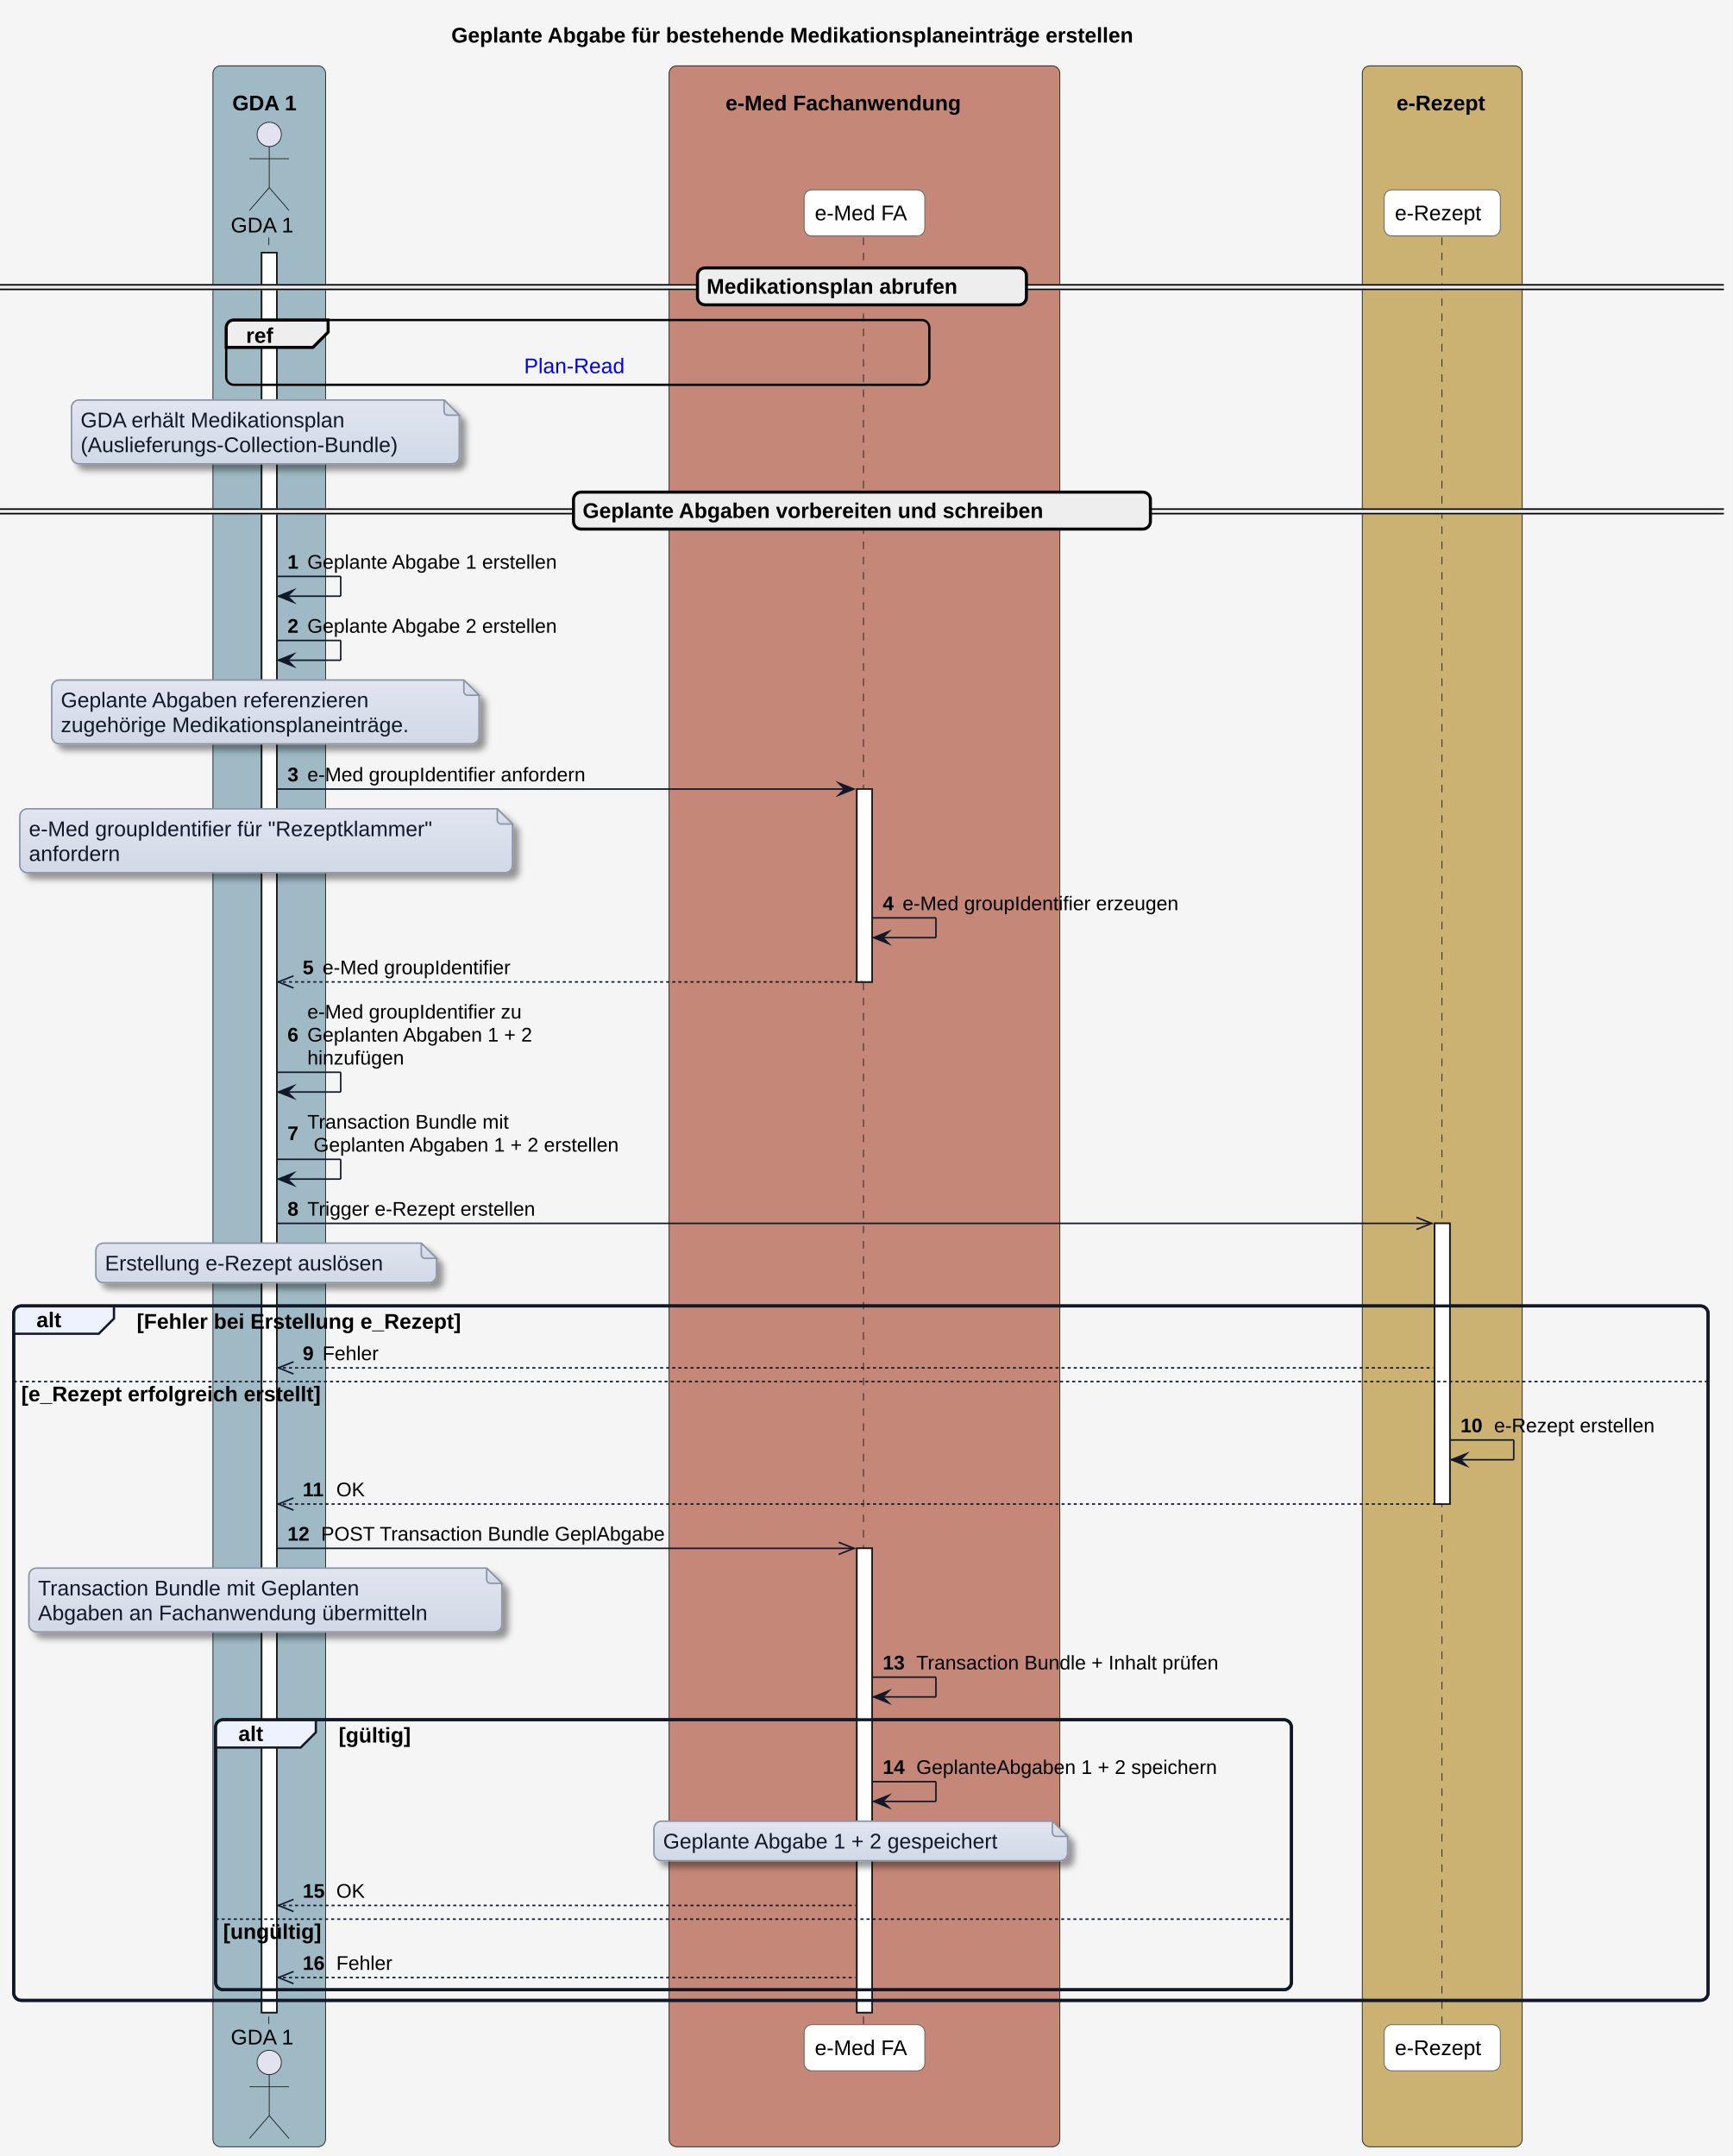
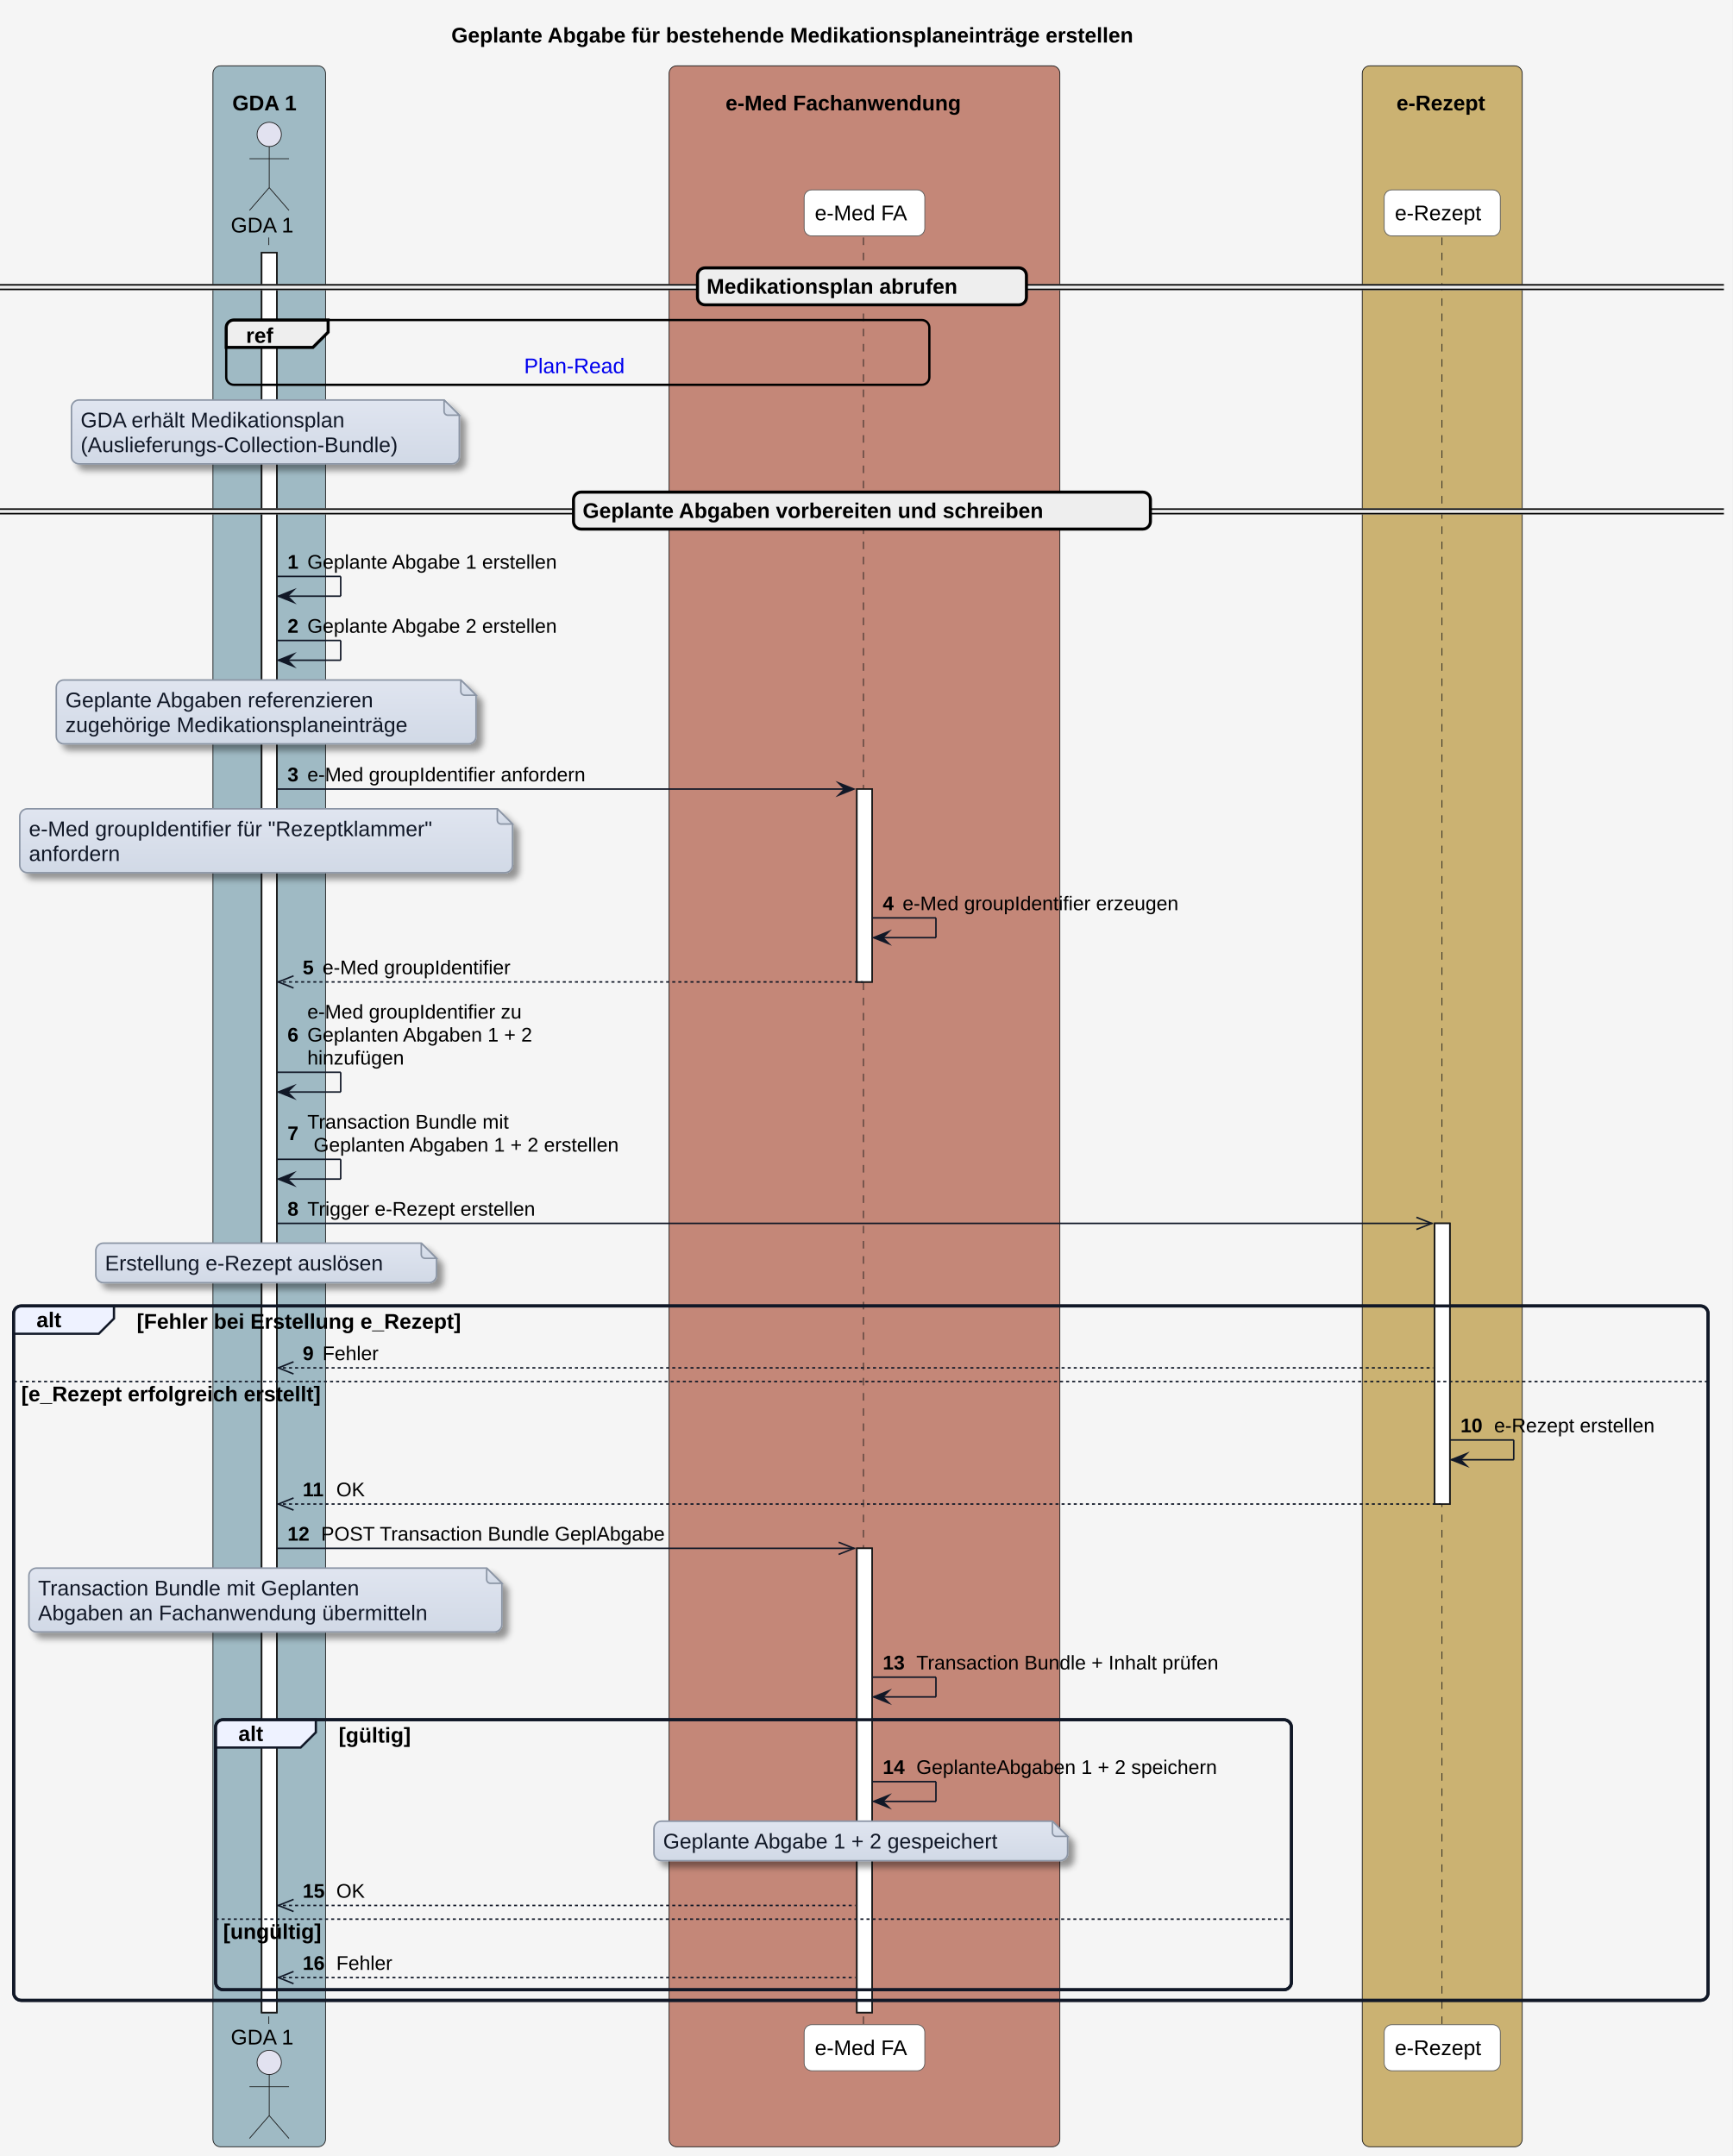
<svg xmlns="http://www.w3.org/2000/svg" xmlns:xlink="http://www.w3.org/1999/xlink" contentStyleType="text/css" data-diagram-type="SEQUENCE" height="1418px" preserveAspectRatio="none" style="width:1139px;height:1418px;background:#F5F5F5;" version="1.1" viewBox="0 0 1139 1418" width="1139px" zoomAndPan="magnify">
  <defs>
-     <linearGradient id="g7i9v0wq12w5u0" x1="50%" x2="50%" y1="0%" y2="100%">
+     <linearGradient id="g107prot758ph20" x1="50%" x2="50%" y1="0%" y2="100%">
      <stop offset="0%" stop-color="#E0E5F0" />
      <stop offset="100%" stop-color="#D1D9E6" />
    </linearGradient>
-     <filter height="300%" id="f7i9v0wq12w5u" width="300%" x="-1" y="-1">
+     <filter height="300%" id="f107prot758ph2" width="300%" x="-1" y="-1">
      <feGaussianBlur result="blurOut" stdDeviation="2" />
      <feColorMatrix in="blurOut" result="blurOut2" type="matrix" values="0 0 0 0 0 0 0 0 0 0 0 0 0 0 0 0 0 0 .4 0" />
      <feOffset dx="4" dy="4" in="blurOut2" result="blurOut3" />
      <feBlend in="SourceGraphic" in2="blurOut3" mode="normal" />
    </filter>
  </defs>
  <g>
    <rect fill="#F5F5F5" height="1418" style="stroke:none;stroke-width:1;" width="1139" x="0" y="0" />
    <g class="title" data-source-line="1">
      <text fill="#000000" font-family="'Arial'" font-size="14" font-weight="700" lengthAdjust="spacing" textLength="539.014" x="296.76" y="27.995">Geplante Abgabe für bestehende Medikationsplaneinträge erstellen</text>
    </g>
    <rect fill="#9FBAC4" height="1368.648" rx="5" ry="5" style="stroke:#181818;stroke-width:0.5;" width="74.059" x="140" y="43.297" />
    <text fill="#000000" font-family="'Arial'" font-size="14" font-weight="700" lengthAdjust="spacing" textLength="4.874" x="143" y="56.292"> </text>
    <text fill="#000000" font-family="'Arial'" font-size="14" font-weight="700" lengthAdjust="spacing" textLength="48.562" x="152.748" y="72.589">GDA 1</text>
    <rect fill="#C48778" height="1368.648" rx="5" ry="5" style="stroke:#181818;stroke-width:0.5;" width="256.927" x="439.955" y="43.297" />
    <text fill="#000000" font-family="'Arial'" font-size="14" font-weight="700" lengthAdjust="spacing" textLength="4.874" x="442.955" y="56.292"> </text>
    <text fill="#000000" font-family="'Arial'" font-size="14" font-weight="700" lengthAdjust="spacing" textLength="182.69" x="477.073" y="72.589">e-Med Fachanwendung</text>
    <rect fill="#CBB272" height="1368.648" rx="5" ry="5" style="stroke:#181818;stroke-width:0.5;" width="105.183" x="895.736" y="43.297" />
    <text fill="#000000" font-family="'Arial'" font-size="14" font-weight="700" lengthAdjust="spacing" textLength="4.874" x="898.736" y="56.292"> </text>
    <text fill="#000000" font-family="'Arial'" font-size="14" font-weight="700" lengthAdjust="spacing" textLength="69.939" x="918.232" y="72.589">e-Rezept</text>
    <g>
      <rect fill="#FFFFFF" height="1157.461" style="stroke:#181818;stroke-width:1;" width="10" x="172.029" y="166.188" />
    </g>
    <g>
      <rect fill="#FFFFFF" height="126.859" style="stroke:#181818;stroke-width:1;" width="10" x="563.418" y="518.961" />
    </g>
    <g>
      <rect fill="#FFFFFF" height="305.312" style="stroke:#181818;stroke-width:1;" width="10" x="563.418" y="1018.336" />
    </g>
    <g>
      <rect fill="#FFFFFF" height="184.586" style="stroke:#181818;stroke-width:1;" width="10" x="943.328" y="804.617" />
    </g>
    <rect fill="none" height="456.734" rx="5" ry="5" style="stroke:#111827;stroke-width:2;" width="1114.113" x="9" y="858.914" />
    <rect fill="none" height="177.586" rx="5" ry="5" style="stroke:#111827;stroke-width:2;" width="707.418" x="141.748" y="1131.062" />
    <g class="participant-lifeline" data-entity-uid="part1" data-qualified-name="GDA_1" data-source-line="43" id="part1-lifeline">
      <g>
        <rect fill="#000000" fill-opacity="0" height="1176.461" width="8" x="173.029" y="156.188" />
        <line style="stroke:#181818;stroke-width:0.5;stroke-dasharray:5,5;" x1="176.748" x2="176.748" y1="156.188" y2="1332.648" />
      </g>
    </g>
    <g class="participant-lifeline" data-entity-uid="part2" data-qualified-name="eMed_FA" data-source-line="47" id="part2-lifeline">
      <g>
        <rect fill="#000000" fill-opacity="0" height="1176.461" width="8" x="564.418" y="156.188" />
        <line style="stroke:#181818;stroke-width:0.5;stroke-dasharray:5,5;" x1="567.756" x2="567.756" y1="156.188" y2="1332.648" />
      </g>
    </g>
    <g class="participant-lifeline" data-entity-uid="part3" data-qualified-name="e_Rezept" data-source-line="51" id="part3-lifeline">
      <g>
        <rect fill="#000000" fill-opacity="0" height="1176.461" width="8" x="944.328" y="156.188" />
        <line style="stroke:#181818;stroke-width:0.5;stroke-dasharray:5,5;" x1="948.156" x2="948.156" y1="156.188" y2="1332.648" />
      </g>
    </g>
    <g class="participant participant-head" data-entity-uid="part1" data-qualified-name="GDA_1" data-source-line="43" id="part1-head">
      <text fill="#000000" font-family="'Arial'" font-size="14" lengthAdjust="spacing" textLength="44.563" x="151.748" y="152.886">GDA 1</text>
      <ellipse cx="177.029" cy="88.391" fill="#E2E2F0" rx="8" ry="8" style="stroke:#181818;stroke-width:0.5;" />
      <path d="M177.029,96.391 L177.029,123.391 M164.029,104.391 L190.029,104.391 M177.029,123.391 L164.029,138.391 M177.029,123.391 L190.029,138.391" fill="none" style="stroke:#181818;stroke-width:0.5;" />
    </g>
    <g class="participant participant-tail" data-entity-uid="part1" data-qualified-name="GDA_1" data-source-line="43" id="part1-tail">
      <text fill="#000000" font-family="'Arial'" font-size="14" lengthAdjust="spacing" textLength="44.563" x="151.748" y="1344.644">GDA 1</text>
      <ellipse cx="177.029" cy="1356.445" fill="#E2E2F0" rx="8" ry="8" style="stroke:#181818;stroke-width:0.5;" />
      <path d="M177.029,1364.445 L177.029,1391.445 M164.029,1372.445 L190.029,1372.445 M177.029,1391.445 L164.029,1406.445 M177.029,1391.445 L190.029,1406.445" fill="none" style="stroke:#181818;stroke-width:0.5;" />
    </g>
    <g class="participant participant-head" data-entity-uid="part2" data-qualified-name="eMed_FA" data-source-line="47" id="part2-head">
      <rect fill="#FFFFFF" height="30.297" rx="5" ry="5" style="stroke:#555555;stroke-width:0.5;" width="79.324" x="528.756" y="124.891" />
      <text fill="#000000" font-family="'Arial'" font-size="14" lengthAdjust="spacing" textLength="65.324" x="535.756" y="144.886">e-Med FA</text>
    </g>
    <g class="participant participant-tail" data-entity-uid="part2" data-qualified-name="eMed_FA" data-source-line="47" id="part2-tail">
      <rect fill="#FFFFFF" height="30.297" rx="5" ry="5" style="stroke:#555555;stroke-width:0.5;" width="79.324" x="528.756" y="1331.648" />
      <text fill="#000000" font-family="'Arial'" font-size="14" lengthAdjust="spacing" textLength="65.324" x="535.756" y="1351.644">e-Med FA</text>
    </g>
    <g class="participant participant-head" data-entity-uid="part3" data-qualified-name="e_Rezept" data-source-line="51" id="part3-head">
      <rect fill="#FFFFFF" height="30.297" rx="5" ry="5" style="stroke:#555555;stroke-width:0.5;" width="76.344" x="910.156" y="124.891" />
      <text fill="#000000" font-family="'Arial'" font-size="14" lengthAdjust="spacing" textLength="62.344" x="917.156" y="144.886">e-Rezept</text>
    </g>
    <g class="participant participant-tail" data-entity-uid="part3" data-qualified-name="e_Rezept" data-source-line="51" id="part3-tail">
      <rect fill="#FFFFFF" height="30.297" rx="5" ry="5" style="stroke:#555555;stroke-width:0.5;" width="76.344" x="910.156" y="1331.648" />
      <text fill="#000000" font-family="'Arial'" font-size="14" lengthAdjust="spacing" textLength="62.344" x="917.156" y="1351.644">e-Rezept</text>
    </g>
    <g>
      <rect fill="#FFFFFF" height="1157.461" style="stroke:#181818;stroke-width:1;" width="10" x="172.029" y="166.188" />
    </g>
    <g>
      <rect fill="#FFFFFF" height="126.859" style="stroke:#181818;stroke-width:1;" width="10" x="563.418" y="518.961" />
    </g>
    <g>
      <rect fill="#FFFFFF" height="305.312" style="stroke:#181818;stroke-width:1;" width="10" x="563.418" y="1018.336" />
    </g>
    <g>
      <rect fill="#FFFFFF" height="184.586" style="stroke:#181818;stroke-width:1;" width="10" x="943.328" y="804.617" />
    </g>
    <rect fill="#EEEEEE" height="3" rx="5" ry="5" style="stroke:#EEEEEE;stroke-width:1;" width="1133.533" x="0" y="187.336" />
    <line style="stroke:#000000;stroke-width:1;" x1="0" x2="1133.533" y1="187.336" y2="187.336" />
    <line style="stroke:#000000;stroke-width:1;" x1="0" x2="1133.533" y1="190.336" y2="190.336" />
    <rect fill="#EEEEEE" height="24.297" rx="5" ry="5" style="stroke:#000000;stroke-width:2;" width="216.289" x="458.622" y="176.188" />
    <text fill="#000000" font-family="'Arial'" font-size="14" font-weight="700" lengthAdjust="spacing" textLength="197.415" x="464.622" y="193.183">Medikationsplan abrufen</text>
    <rect fill="none" height="42.594" rx="5" ry="5" style="stroke:#000000;stroke-width:1.5;" width="462.332" x="148.748" y="210.484" />
    <path d="M153.748,210.484 L215.748,210.484 L215.748,218.484 L205.748,228.484 L148.748,228.484 L148.748,215.484 A5,5 0 0 1 153.748,210.484" fill="#EEEEEE" style="stroke:#000000;stroke-width:2;" />
    <text fill="#000000" font-family="'Arial'" font-size="14" font-weight="700" lengthAdjust="spacing" textLength="22.49" x="161.748" y="225.48">ref</text>
    <a href="interactions.html#sequenzdiagramm-plan-read" target="_top" title="interactions.html#sequenzdiagramm-plan-read" xlink:actuate="onRequest" xlink:href="interactions.html#sequenzdiagramm-plan-read" xlink:show="new" xlink:title="interactions.html#sequenzdiagramm-plan-read" xlink:type="simple">
      <text fill="#0000EE" font-family="'Arial'" font-size="14" lengthAdjust="spacing" textLength="70.643" x="344.592" y="245.48">Plan-Read</text>
    </a>
-     <path d="M47,268.078 L47,300.078 A5,5 0 0 0 52,305.078 L297,305.078 A5,5 0 0 0 302,300.078 L302,273.078 L292,263.078 L52,263.078 A5,5 0 0 0 47,268.078" fill="url(#g7i9v0wq12w5u0)" filter="url(#f7i9v0wq12w5u)" style="stroke:#8B95A5;stroke-width:1;" />
-     <path d="M292,263.078 L292,270.578 A2.5,2.5 0 0 0 294.5,273.078 L302,273.078 L292,263.078" fill="url(#g7i9v0wq12w5u0)" style="stroke:#8B95A5;stroke-width:1;" />
+     <path d="M47,268.078 L47,300.078 A5,5 0 0 0 52,305.078 L297,305.078 A5,5 0 0 0 302,300.078 L302,273.078 L292,263.078 L52,263.078 A5,5 0 0 0 47,268.078" fill="url(#g107prot758ph20)" filter="url(#f107prot758ph2)" style="stroke:#8B95A5;stroke-width:1;" />
+     <path d="M292,263.078 L292,270.578 A2.5,2.5 0 0 0 294.5,273.078 L302,273.078 L292,263.078" fill="url(#g107prot758ph20)" style="stroke:#8B95A5;stroke-width:1;" />
    <text fill="#111827" font-family="'Arial'" font-size="14" lengthAdjust="spacing" textLength="195.802" x="53" y="281.073">GDA erhält Medikationsplan</text>
    <text fill="#111827" font-family="'Arial'" font-size="14" lengthAdjust="spacing" textLength="234.377" x="53" y="297.37">(Auslieferungs-Collection-Bundle)</text>
    <rect fill="#EEEEEE" height="3" rx="5" ry="5" style="stroke:#EEEEEE;stroke-width:1;" width="1133.533" x="0" y="334.82" />
    <line style="stroke:#000000;stroke-width:1;" x1="0" x2="1133.533" y1="334.82" y2="334.82" />
    <line style="stroke:#000000;stroke-width:1;" x1="0" x2="1133.533" y1="337.82" y2="337.82" />
    <rect fill="#EEEEEE" height="24.297" rx="5" ry="5" style="stroke:#000000;stroke-width:2;" width="379.34" x="377.096" y="323.672" />
    <text fill="#000000" font-family="'Arial'" font-size="14" font-weight="700" lengthAdjust="spacing" textLength="360.466" x="383.096" y="340.667">Geplante Abgaben vorbereiten und schreiben</text>
    <g class="message" data-entity-1="part1" data-entity-2="part1" data-source-line="69" id="msg1">
      <line style="stroke:#111827;stroke-width:1;" x1="182.029" x2="224.029" y1="379.102" y2="379.102" />
      <line style="stroke:#111827;stroke-width:1;" x1="224.029" x2="224.029" y1="379.102" y2="392.102" />
      <line style="stroke:#111827;stroke-width:1;" x1="183.029" x2="224.029" y1="392.102" y2="392.102" />
      <polygon fill="#111827" points="193.029,388.102,183.029,392.102,193.029,396.102,189.029,392.102" style="stroke:#111827;stroke-width:1;stroke-linejoin:miter;stroke-miterlimit:10;" />
      <text fill="#000000" font-family="'Arial'" font-size="13" font-weight="700" lengthAdjust="spacing" textLength="9.045" x="189.029" y="374.036">1</text>
      <text fill="#000000" font-family="'Arial'" font-size="13" lengthAdjust="spacing" textLength="186.19" x="202.075" y="374.036">Geplante Abgabe 1 erstellen</text>
    </g>
    <g class="message" data-entity-1="part1" data-entity-2="part1" data-source-line="70" id="msg2">
      <line style="stroke:#111827;stroke-width:1;" x1="182.029" x2="224.029" y1="421.234" y2="421.234" />
      <line style="stroke:#111827;stroke-width:1;" x1="224.029" x2="224.029" y1="421.234" y2="434.234" />
      <line style="stroke:#111827;stroke-width:1;" x1="183.029" x2="224.029" y1="434.234" y2="434.234" />
      <polygon fill="#111827" points="193.029,430.234,183.029,434.234,193.029,438.234,189.029,434.234" style="stroke:#111827;stroke-width:1;stroke-linejoin:miter;stroke-miterlimit:10;" />
      <text fill="#000000" font-family="'Arial'" font-size="13" font-weight="700" lengthAdjust="spacing" textLength="9.045" x="189.029" y="416.168">2</text>
      <text fill="#000000" font-family="'Arial'" font-size="13" lengthAdjust="spacing" textLength="186.19" x="202.075" y="416.168">Geplante Abgabe 2 erstellen</text>
    </g>
-     <path d="M34,452.234 L34,484.234 A5,5 0 0 0 39,489.234 L310,489.234 A5,5 0 0 0 315,484.234 L315,457.234 L305,447.234 L39,447.234 A5,5 0 0 0 34,452.234" fill="url(#g7i9v0wq12w5u0)" filter="url(#f7i9v0wq12w5u)" style="stroke:#8B95A5;stroke-width:1;" />
-     <path d="M305,447.234 L305,454.734 A2.5,2.5 0 0 0 307.5,457.234 L315,457.234 L305,447.234" fill="url(#g7i9v0wq12w5u0)" style="stroke:#8B95A5;stroke-width:1;" />
-     <text fill="#111827" font-family="'Arial'" font-size="14" lengthAdjust="spacing" textLength="229.243" x="40" y="465.229">Geplante Abgaben referenzieren</text>
-     <text fill="#111827" font-family="'Arial'" font-size="14" lengthAdjust="spacing" textLength="260.401" x="40" y="481.526">zugehörige Medikationsplaneinträge.</text>
+     <path d="M37,452.234 L37,484.234 A5,5 0 0 0 42,489.234 L308,489.234 A5,5 0 0 0 313,484.234 L313,457.234 L303,447.234 L42,447.234 A5,5 0 0 0 37,452.234" fill="url(#g107prot758ph20)" filter="url(#f107prot758ph2)" style="stroke:#8B95A5;stroke-width:1;" />
+     <path d="M303,447.234 L303,454.734 A2.5,2.5 0 0 0 305.5,457.234 L313,457.234 L303,447.234" fill="url(#g107prot758ph20)" style="stroke:#8B95A5;stroke-width:1;" />
+     <text fill="#111827" font-family="'Arial'" font-size="14" lengthAdjust="spacing" textLength="229.243" x="43" y="465.229">Geplante Abgaben referenzieren</text>
+     <text fill="#111827" font-family="'Arial'" font-size="14" lengthAdjust="spacing" textLength="255.951" x="43" y="481.526">zugehörige Medikationsplaneinträge</text>
    <g class="message" data-entity-1="part1" data-entity-2="part2" data-source-line="76" id="msg3">
      <polygon fill="#111827" points="551.418,514.961,561.418,518.961,551.418,522.961,555.418,518.961" style="stroke:#111827;stroke-width:1;stroke-linejoin:miter;stroke-miterlimit:10;" />
      <line style="stroke:#111827;stroke-width:1;" x1="182.029" x2="557.418" y1="518.961" y2="518.961" />
      <text fill="#000000" font-family="'Arial'" font-size="13" font-weight="700" lengthAdjust="spacing" textLength="9.045" x="189.029" y="513.895">3</text>
      <text fill="#000000" font-family="'Arial'" font-size="13" lengthAdjust="spacing" textLength="208.94" x="202.075" y="513.895">e-Med groupIdentifier anfordern</text>
    </g>
-     <path d="M13,536.961 L13,568.961 A5,5 0 0 0 18,573.961 L332,573.961 A5,5 0 0 0 337,568.961 L337,541.961 L327,531.961 L18,531.961 A5,5 0 0 0 13,536.961" fill="url(#g7i9v0wq12w5u0)" filter="url(#f7i9v0wq12w5u)" style="stroke:#8B95A5;stroke-width:1;" />
-     <path d="M327,531.961 L327,539.461 A2.5,2.5 0 0 0 329.5,541.961 L337,541.961 L327,531.961" fill="url(#g7i9v0wq12w5u0)" style="stroke:#8B95A5;stroke-width:1;" />
+     <path d="M13,536.961 L13,568.961 A5,5 0 0 0 18,573.961 L332,573.961 A5,5 0 0 0 337,568.961 L337,541.961 L327,531.961 L18,531.961 A5,5 0 0 0 13,536.961" fill="url(#g107prot758ph20)" filter="url(#f107prot758ph2)" style="stroke:#8B95A5;stroke-width:1;" />
+     <path d="M327,531.961 L327,539.461 A2.5,2.5 0 0 0 329.5,541.961 L337,541.961 L327,531.961" fill="url(#g107prot758ph20)" style="stroke:#8B95A5;stroke-width:1;" />
    <text fill="#111827" font-family="'Arial'" font-size="14" lengthAdjust="spacing" textLength="303.967" x="19" y="549.956">e-Med groupIdentifier für "Rezeptklammer"</text>
    <text fill="#111827" font-family="'Arial'" font-size="14" lengthAdjust="spacing" textLength="68.831" x="19" y="566.253">anfordern</text>
    <g class="message" data-entity-1="part2" data-entity-2="part2" data-source-line="84" id="msg4">
      <line style="stroke:#111827;stroke-width:1;" x1="573.418" x2="615.418" y1="603.688" y2="603.688" />
      <line style="stroke:#111827;stroke-width:1;" x1="615.418" x2="615.418" y1="603.688" y2="616.688" />
      <line style="stroke:#111827;stroke-width:1;" x1="574.418" x2="615.418" y1="616.688" y2="616.688" />
      <polygon fill="#111827" points="584.418,612.688,574.418,616.688,584.418,620.688,580.418,616.688" style="stroke:#111827;stroke-width:1;stroke-linejoin:miter;stroke-miterlimit:10;" />
      <text fill="#000000" font-family="'Arial'" font-size="13" font-weight="700" lengthAdjust="spacing" textLength="9.045" x="580.418" y="598.622">4</text>
      <text fill="#000000" font-family="'Arial'" font-size="13" lengthAdjust="spacing" textLength="205.918" x="593.463" y="598.622">e-Med groupIdentifier erzeugen</text>
    </g>
    <g class="message" data-entity-1="part2" data-entity-2="part1" data-source-line="85" id="msg5">
      <line style="stroke:#111827;stroke-width:1;" x1="183.029" x2="193.029" y1="645.82" y2="641.82" />
      <line style="stroke:#111827;stroke-width:1;" x1="183.029" x2="193.029" y1="645.82" y2="649.82" />
      <line style="stroke:#111827;stroke-width:1;stroke-dasharray:2,2;" x1="182.029" x2="567.418" y1="645.82" y2="645.82" />
      <text fill="#000000" font-family="'Arial'" font-size="13" font-weight="700" lengthAdjust="spacing" textLength="9.045" x="199.029" y="640.754">5</text>
      <text fill="#000000" font-family="'Arial'" font-size="13" lengthAdjust="spacing" textLength="140.893" x="212.075" y="640.754">e-Med groupIdentifier</text>
    </g>
    <g class="message" data-entity-1="part1" data-entity-2="part1" data-source-line="88" id="msg6">
      <line style="stroke:#111827;stroke-width:1;" x1="182.029" x2="224.029" y1="705.219" y2="705.219" />
      <line style="stroke:#111827;stroke-width:1;" x1="224.029" x2="224.029" y1="705.219" y2="718.219" />
      <line style="stroke:#111827;stroke-width:1;" x1="183.029" x2="224.029" y1="718.219" y2="718.219" />
      <polygon fill="#111827" points="193.029,714.219,183.029,718.219,193.029,722.219,189.029,718.219" style="stroke:#111827;stroke-width:1;stroke-linejoin:miter;stroke-miterlimit:10;" />
      <text fill="#000000" font-family="'Arial'" font-size="13" font-weight="700" lengthAdjust="spacing" textLength="9.045" x="189.029" y="685.02">6</text>
      <text fill="#000000" font-family="'Arial'" font-size="13" lengthAdjust="spacing" textLength="160.088" x="202.075" y="669.887">e-Med groupIdentifier zu</text>
      <text fill="#000000" font-family="'Arial'" font-size="13" lengthAdjust="spacing" textLength="169.292" x="202.075" y="685.02">Geplanten Abgaben 1 + 2</text>
      <text fill="#000000" font-family="'Arial'" font-size="13" lengthAdjust="spacing" textLength="72.459" x="202.075" y="700.153">hinzufügen</text>
    </g>
    <g class="message" data-entity-1="part1" data-entity-2="part1" data-source-line="89" id="msg7">
      <line style="stroke:#111827;stroke-width:1;" x1="182.029" x2="224.029" y1="762.484" y2="762.484" />
      <line style="stroke:#111827;stroke-width:1;" x1="224.029" x2="224.029" y1="762.484" y2="775.484" />
      <line style="stroke:#111827;stroke-width:1;" x1="183.029" x2="224.029" y1="775.484" y2="775.484" />
      <polygon fill="#111827" points="193.029,771.484,183.029,775.484,193.029,779.484,189.029,775.484" style="stroke:#111827;stroke-width:1;stroke-linejoin:miter;stroke-miterlimit:10;" />
      <text fill="#000000" font-family="'Arial'" font-size="13" font-weight="700" lengthAdjust="spacing" textLength="9.045" x="189.029" y="749.852">7</text>
      <text fill="#000000" font-family="'Arial'" font-size="13" lengthAdjust="spacing" textLength="151.176" x="202.075" y="742.286">Transaction Bundle mit</text>
      <text fill="#000000" font-family="'Arial'" font-size="13" lengthAdjust="spacing" textLength="230.096" x="206.207" y="757.418">Geplanten Abgaben 1 + 2 erstellen</text>
    </g>
    <g class="message" data-entity-1="part1" data-entity-2="part3" data-source-line="91" id="msg8">
      <line style="stroke:#111827;stroke-width:1;" x1="941.328" x2="931.328" y1="804.617" y2="800.617" />
      <line style="stroke:#111827;stroke-width:1;" x1="941.328" x2="931.328" y1="804.617" y2="808.617" />
      <line style="stroke:#111827;stroke-width:1;" x1="182.029" x2="942.328" y1="804.617" y2="804.617" />
      <text fill="#000000" font-family="'Arial'" font-size="13" font-weight="700" lengthAdjust="spacing" textLength="9.045" x="189.029" y="799.551">8</text>
      <text fill="#000000" font-family="'Arial'" font-size="13" lengthAdjust="spacing" textLength="169.571" x="202.075" y="799.551">Trigger e-Rezept erstellen</text>
    </g>
-     <path d="M63,822.617 L63,838.617 A5,5 0 0 0 68,843.617 L282,843.617 A5,5 0 0 0 287,838.617 L287,827.617 L277,817.617 L68,817.617 A5,5 0 0 0 63,822.617" fill="url(#g7i9v0wq12w5u0)" filter="url(#f7i9v0wq12w5u)" style="stroke:#8B95A5;stroke-width:1;" />
-     <path d="M277,817.617 L277,825.117 A2.5,2.5 0 0 0 279.5,827.617 L287,827.617 L277,817.617" fill="url(#g7i9v0wq12w5u0)" style="stroke:#8B95A5;stroke-width:1;" />
+     <path d="M63,822.617 L63,838.617 A5,5 0 0 0 68,843.617 L282,843.617 A5,5 0 0 0 287,838.617 L287,827.617 L277,817.617 L68,817.617 A5,5 0 0 0 63,822.617" fill="url(#g107prot758ph20)" filter="url(#f107prot758ph2)" style="stroke:#8B95A5;stroke-width:1;" />
+     <path d="M277,817.617 L277,825.117 A2.5,2.5 0 0 0 279.5,827.617 L287,827.617 L277,817.617" fill="url(#g107prot758ph20)" style="stroke:#8B95A5;stroke-width:1;" />
    <text fill="#111827" font-family="'Arial'" font-size="14" lengthAdjust="spacing" textLength="203.636" x="69" y="835.612">Erstellung e-Rezept auslösen</text>
    <path d="M14,858.914 L74.939,858.914 L74.939,867.211 L64.939,877.211 L9,877.211 L9,863.914 A5,5 0 0 1 14,858.914" fill="#EEF2FF" style="stroke:#111827;stroke-width:1.5;" />
    <rect fill="none" height="456.734" rx="5" ry="5" style="stroke:#111827;stroke-width:2;" width="1114.113" x="9" y="858.914" />
    <text fill="#000000" font-family="'Arial'" font-size="14" font-weight="700" lengthAdjust="spacing" textLength="20.939" x="24" y="872.909">alt</text>
    <text fill="#000000" font-family="'Arial'" font-size="14" font-weight="700" lengthAdjust="spacing" textLength="253.627" x="89.939" y="873.909">[Fehler bei Erstellung e_Rezept]</text>
    <g class="message" data-entity-1="part3" data-entity-2="part1" data-source-line="99" id="msg9">
      <line style="stroke:#111827;stroke-width:1;" x1="183.029" x2="193.029" y1="899.641" y2="895.641" />
      <line style="stroke:#111827;stroke-width:1;" x1="183.029" x2="193.029" y1="899.641" y2="903.641" />
      <line style="stroke:#111827;stroke-width:1;stroke-dasharray:2,2;" x1="182.029" x2="942.328" y1="899.641" y2="899.641" />
      <text fill="#000000" font-family="'Arial'" font-size="13" font-weight="700" lengthAdjust="spacing" textLength="9.045" x="199.029" y="894.575">9</text>
      <text fill="#000000" font-family="'Arial'" font-size="13" lengthAdjust="spacing" textLength="40.669" x="212.075" y="894.575">Fehler</text>
    </g>
    <line style="stroke:#111827;stroke-width:1;stroke-dasharray:2,2;" x1="9" x2="1123.113" y1="908.641" y2="908.641" />
    <text fill="#000000" font-family="'Arial'" font-size="14" font-weight="700" lengthAdjust="spacing" textLength="237.275" x="14" y="921.636">[e_Rezept erfolgreich erstellt]</text>
    <g class="message" data-entity-1="part3" data-entity-2="part3" data-source-line="102" id="msg10">
      <line style="stroke:#111827;stroke-width:1;" x1="953.328" x2="995.328" y1="947.07" y2="947.07" />
      <line style="stroke:#111827;stroke-width:1;" x1="995.328" x2="995.328" y1="947.07" y2="960.07" />
      <line style="stroke:#111827;stroke-width:1;" x1="954.328" x2="995.328" y1="960.07" y2="960.07" />
      <polygon fill="#111827" points="964.328,956.07,954.328,960.07,964.328,964.07,960.328,960.07" style="stroke:#111827;stroke-width:1;stroke-linejoin:miter;stroke-miterlimit:10;" />
      <text fill="#000000" font-family="'Arial'" font-size="13" font-weight="700" lengthAdjust="spacing" textLength="18.091" x="960.328" y="942.004">10</text>
      <text fill="#000000" font-family="'Arial'" font-size="13" lengthAdjust="spacing" textLength="118.695" x="982.418" y="942.004">e-Rezept erstellen</text>
    </g>
    <g class="message" data-entity-1="part3" data-entity-2="part1" data-source-line="103" id="msg11">
      <line style="stroke:#111827;stroke-width:1;" x1="183.029" x2="193.029" y1="989.203" y2="985.203" />
      <line style="stroke:#111827;stroke-width:1;" x1="183.029" x2="193.029" y1="989.203" y2="993.203" />
      <line style="stroke:#111827;stroke-width:1;stroke-dasharray:2,2;" x1="182.029" x2="947.328" y1="989.203" y2="989.203" />
      <text fill="#000000" font-family="'Arial'" font-size="13" font-weight="700" lengthAdjust="spacing" textLength="18.091" x="199.029" y="984.137">11</text>
      <text fill="#000000" font-family="'Arial'" font-size="13" lengthAdjust="spacing" textLength="18.757" x="221.12" y="984.137">OK</text>
    </g>
    <g class="message" data-entity-1="part1" data-entity-2="part2" data-source-line="105" id="msg12">
      <line style="stroke:#111827;stroke-width:1;" x1="561.418" x2="551.418" y1="1018.336" y2="1014.336" />
      <line style="stroke:#111827;stroke-width:1;" x1="561.418" x2="551.418" y1="1018.336" y2="1022.336" />
      <line style="stroke:#111827;stroke-width:1;" x1="182.029" x2="562.418" y1="1018.336" y2="1018.336" />
      <text fill="#000000" font-family="'Arial'" font-size="13" font-weight="700" lengthAdjust="spacing" textLength="18.091" x="189.029" y="1013.27">12</text>
      <text fill="#000000" font-family="'Arial'" font-size="13" lengthAdjust="spacing" textLength="247.749" x="211.12" y="1013.27">POST Transaction Bundle GeplAbgabe</text>
    </g>
-     <path d="M19,1036.336 L19,1068.336 A5,5 0 0 0 24,1073.336 L325,1073.336 A5,5 0 0 0 330,1068.336 L330,1041.336 L320,1031.336 L24,1031.336 A5,5 0 0 0 19,1036.336" fill="url(#g7i9v0wq12w5u0)" filter="url(#f7i9v0wq12w5u)" style="stroke:#8B95A5;stroke-width:1;" />
-     <path d="M320,1031.336 L320,1038.836 A2.5,2.5 0 0 0 322.5,1041.336 L330,1041.336 L320,1031.336" fill="url(#g7i9v0wq12w5u0)" style="stroke:#8B95A5;stroke-width:1;" />
+     <path d="M19,1036.336 L19,1068.336 A5,5 0 0 0 24,1073.336 L325,1073.336 A5,5 0 0 0 330,1068.336 L330,1041.336 L320,1031.336 L24,1031.336 A5,5 0 0 0 19,1036.336" fill="url(#g107prot758ph20)" filter="url(#f107prot758ph2)" style="stroke:#8B95A5;stroke-width:1;" />
+     <path d="M320,1031.336 L320,1038.836 A2.5,2.5 0 0 0 322.5,1041.336 L330,1041.336 L320,1031.336" fill="url(#g107prot758ph20)" style="stroke:#8B95A5;stroke-width:1;" />
    <text fill="#111827" font-family="'Arial'" font-size="14" lengthAdjust="spacing" textLength="239.921" x="25" y="1049.331">Transaction Bundle mit Geplanten</text>
    <text fill="#111827" font-family="'Arial'" font-size="14" lengthAdjust="spacing" textLength="290.227" x="25" y="1065.628">Abgaben an Fachanwendung übermitteln</text>
    <g class="message" data-entity-1="part2" data-entity-2="part2" data-source-line="113" id="msg13">
      <line style="stroke:#111827;stroke-width:1;" x1="573.418" x2="615.418" y1="1103.062" y2="1103.062" />
      <line style="stroke:#111827;stroke-width:1;" x1="615.418" x2="615.418" y1="1103.062" y2="1116.062" />
      <line style="stroke:#111827;stroke-width:1;" x1="574.418" x2="615.418" y1="1116.062" y2="1116.062" />
      <polygon fill="#111827" points="584.418,1112.062,574.418,1116.062,584.418,1120.062,580.418,1116.062" style="stroke:#111827;stroke-width:1;stroke-linejoin:miter;stroke-miterlimit:10;" />
      <text fill="#000000" font-family="'Arial'" font-size="13" font-weight="700" lengthAdjust="spacing" textLength="18.091" x="580.418" y="1097.997">13</text>
      <text fill="#000000" font-family="'Arial'" font-size="13" lengthAdjust="spacing" textLength="228.598" x="602.509" y="1097.997">Transaction Bundle + Inhalt prüfen</text>
    </g>
    <path d="M146.748,1131.062 L207.686,1131.062 L207.686,1139.359 L197.686,1149.359 L141.748,1149.359 L141.748,1136.062 A5,5 0 0 1 146.748,1131.062" fill="#EEF2FF" style="stroke:#111827;stroke-width:1.5;" />
    <rect fill="none" height="177.586" rx="5" ry="5" style="stroke:#111827;stroke-width:2;" width="707.418" x="141.748" y="1131.062" />
    <text fill="#000000" font-family="'Arial'" font-size="14" font-weight="700" lengthAdjust="spacing" textLength="20.939" x="156.748" y="1145.058">alt</text>
    <text fill="#000000" font-family="'Arial'" font-size="14" font-weight="700" lengthAdjust="spacing" textLength="59.097" x="222.686" y="1146.058">[gültig]</text>
    <g class="message" data-entity-1="part2" data-entity-2="part2" data-source-line="115" id="msg14">
      <line style="stroke:#111827;stroke-width:1;" x1="573.418" x2="615.418" y1="1171.789" y2="1171.789" />
      <line style="stroke:#111827;stroke-width:1;" x1="615.418" x2="615.418" y1="1171.789" y2="1184.789" />
      <line style="stroke:#111827;stroke-width:1;" x1="574.418" x2="615.418" y1="1184.789" y2="1184.789" />
      <polygon fill="#111827" points="584.418,1180.789,574.418,1184.789,584.418,1188.789,580.418,1184.789" style="stroke:#111827;stroke-width:1;stroke-linejoin:miter;stroke-miterlimit:10;" />
      <text fill="#000000" font-family="'Arial'" font-size="13" font-weight="700" lengthAdjust="spacing" textLength="18.091" x="580.418" y="1166.723">14</text>
      <text fill="#000000" font-family="'Arial'" font-size="13" lengthAdjust="spacing" textLength="224.656" x="602.509" y="1166.723">GeplanteAbgaben 1 + 2 speichern</text>
    </g>
-     <path d="M430,1202.789 L430,1218.789 A5,5 0 0 0 435,1223.789 L697,1223.789 A5,5 0 0 0 702,1218.789 L702,1207.789 L692,1197.789 L435,1197.789 A5,5 0 0 0 430,1202.789" fill="url(#g7i9v0wq12w5u0)" filter="url(#f7i9v0wq12w5u)" style="stroke:#8B95A5;stroke-width:1;" />
-     <path d="M692,1197.789 L692,1205.289 A2.5,2.5 0 0 0 694.5,1207.789 L702,1207.789 L692,1197.789" fill="url(#g7i9v0wq12w5u0)" style="stroke:#8B95A5;stroke-width:1;" />
+     <path d="M430,1202.789 L430,1218.789 A5,5 0 0 0 435,1223.789 L697,1223.789 A5,5 0 0 0 702,1218.789 L702,1207.789 L692,1197.789 L435,1197.789 A5,5 0 0 0 430,1202.789" fill="url(#g107prot758ph20)" filter="url(#f107prot758ph2)" style="stroke:#8B95A5;stroke-width:1;" />
+     <path d="M692,1197.789 L692,1205.289 A2.5,2.5 0 0 0 694.5,1207.789 L702,1207.789 L692,1197.789" fill="url(#g107prot758ph20)" style="stroke:#8B95A5;stroke-width:1;" />
    <text fill="#111827" font-family="'Arial'" font-size="14" lengthAdjust="spacing" textLength="251.631" x="436" y="1215.784">Geplante Abgabe 1 + 2 gespeichert</text>
    <g class="message" data-entity-1="part2" data-entity-2="part1" data-source-line="121" id="msg15">
      <line style="stroke:#111827;stroke-width:1;" x1="183.029" x2="193.029" y1="1253.219" y2="1249.219" />
      <line style="stroke:#111827;stroke-width:1;" x1="183.029" x2="193.029" y1="1253.219" y2="1257.219" />
      <line style="stroke:#111827;stroke-width:1;stroke-dasharray:2,2;" x1="182.029" x2="562.418" y1="1253.219" y2="1253.219" />
      <text fill="#000000" font-family="'Arial'" font-size="13" font-weight="700" lengthAdjust="spacing" textLength="18.091" x="199.029" y="1248.153">15</text>
      <text fill="#000000" font-family="'Arial'" font-size="13" lengthAdjust="spacing" textLength="18.757" x="221.12" y="1248.153">OK</text>
    </g>
    <line style="stroke:#111827;stroke-width:1;stroke-dasharray:2,2;" x1="141.748" x2="849.165" y1="1262.219" y2="1262.219" />
    <text fill="#000000" font-family="'Arial'" font-size="14" font-weight="700" lengthAdjust="spacing" textLength="79.03" x="146.748" y="1275.214">[ungültig]</text>
    <g class="message" data-entity-1="part2" data-entity-2="part1" data-source-line="123" id="msg16">
      <line style="stroke:#111827;stroke-width:1;" x1="183.029" x2="193.029" y1="1300.648" y2="1296.648" />
      <line style="stroke:#111827;stroke-width:1;" x1="183.029" x2="193.029" y1="1300.648" y2="1304.648" />
      <line style="stroke:#111827;stroke-width:1;stroke-dasharray:2,2;" x1="182.029" x2="562.418" y1="1300.648" y2="1300.648" />
      <text fill="#000000" font-family="'Arial'" font-size="13" font-weight="700" lengthAdjust="spacing" textLength="18.091" x="199.029" y="1295.582">16</text>
      <text fill="#000000" font-family="'Arial'" font-size="13" lengthAdjust="spacing" textLength="40.669" x="221.12" y="1295.582">Fehler</text>
    </g>
  </g>
</svg>
